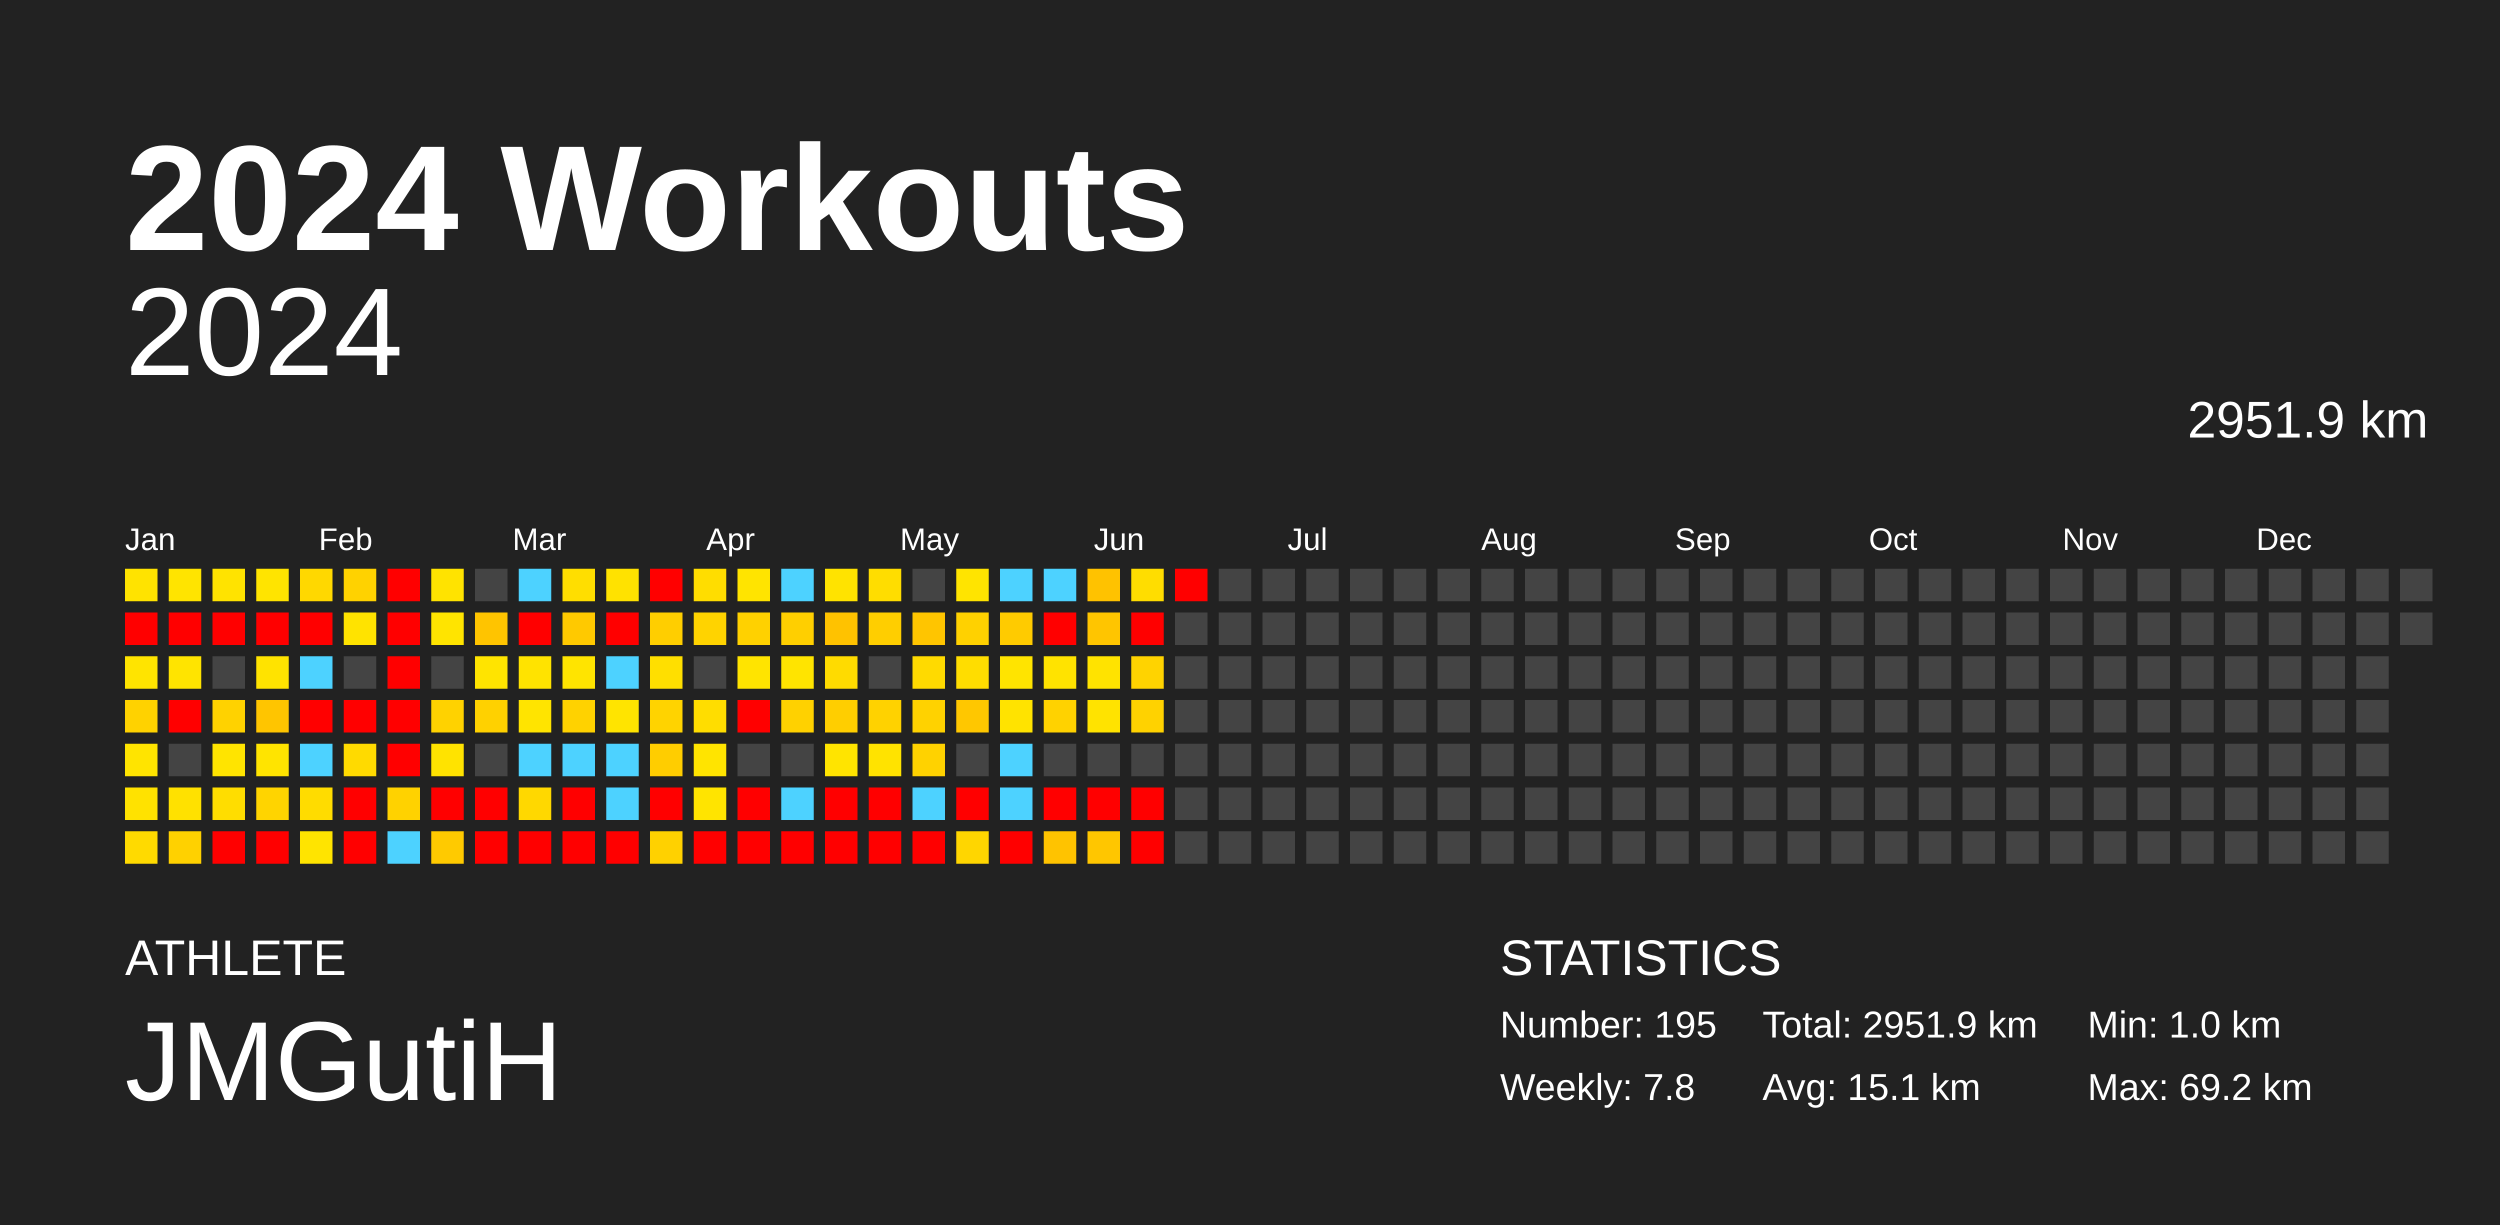
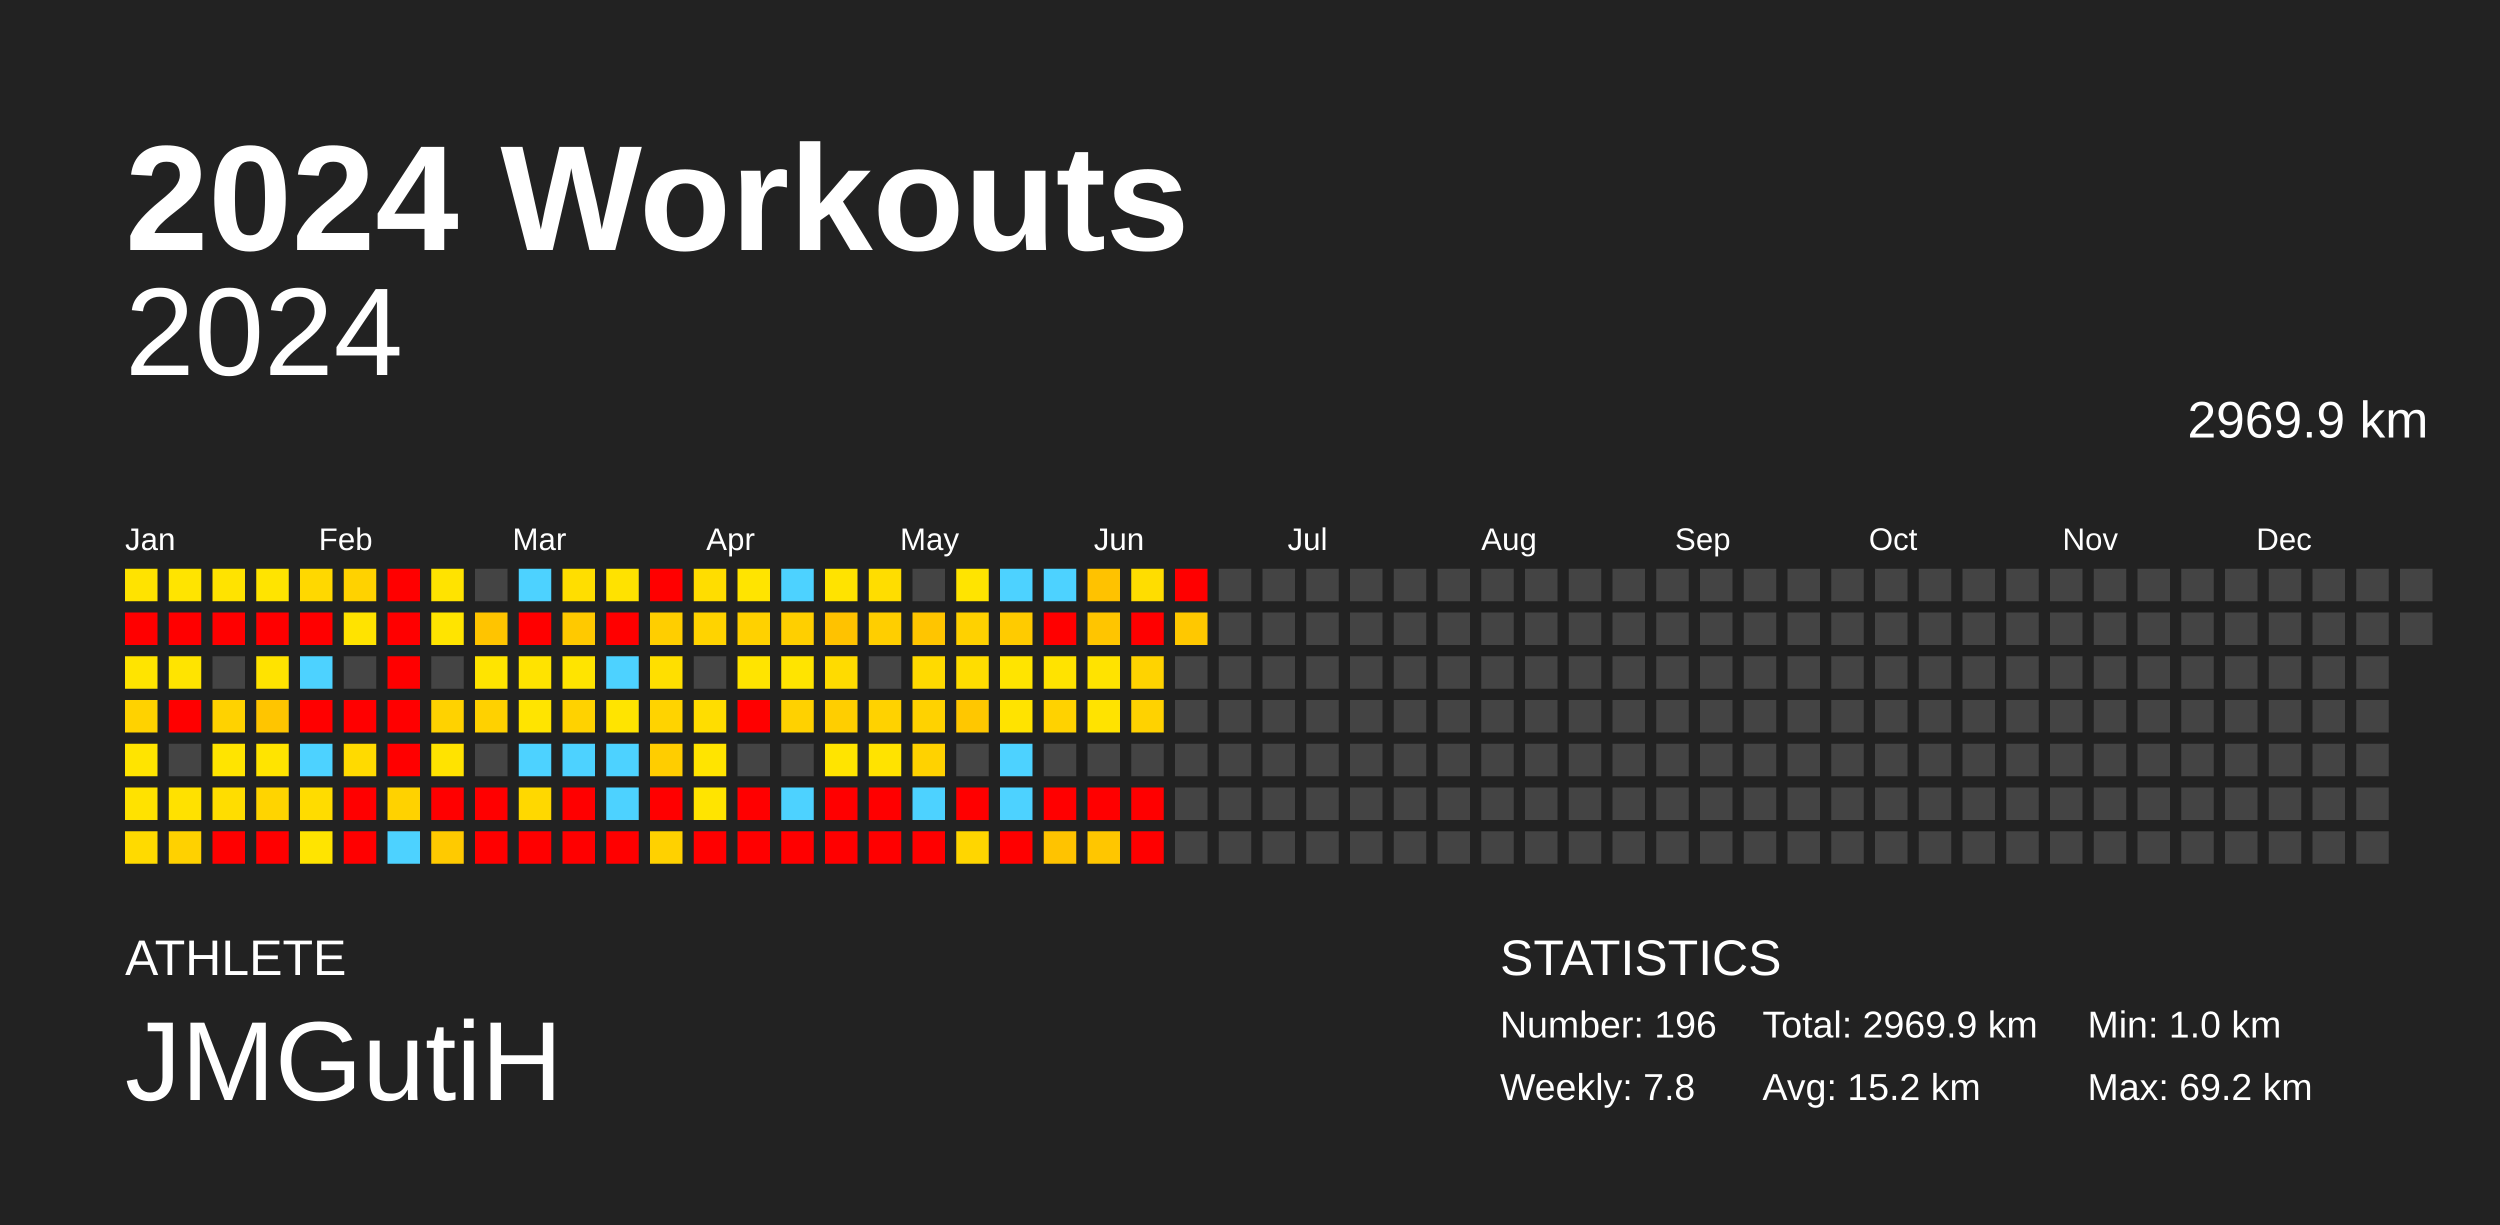
<svg xmlns="http://www.w3.org/2000/svg" baseProfile="full" height="98mm" version="1.1" viewBox="0,0,200,98" width="200mm">
  <defs />
  <rect fill="#222222" height="98" width="200" x="0" y="0" />
  <text fill="#FFFFFF" style="font-size:12px; font-family:Arial; font-weight:bold;" x="10" y="20">2024 Workouts</text>
  <text fill="#FFFFFF" style="font-size:4px; font-family:Arial" x="10" y="78">ATHLETE</text>
  <text fill="#FFFFFF" style="font-size:9px; font-family:Arial" x="10" y="88">JMGutiH</text>
  <text fill="#FFFFFF" style="font-size:4px; font-family:Arial" x="120" y="78">STATISTICS</text>
-   <text fill="#FFFFFF" style="font-size:3px; font-family:Arial" x="120" y="83">Number: 195</text>
+   <text fill="#FFFFFF" style="font-size:3px; font-family:Arial" x="120" y="83">Number: 196</text>
  <text fill="#FFFFFF" style="font-size:3px; font-family:Arial" x="120" y="88">Weekly: 7.8</text>
-   <text fill="#FFFFFF" style="font-size:3px; font-family:Arial" x="141" y="83">Total: 2951.9 km</text>
-   <text fill="#FFFFFF" style="font-size:3px; font-family:Arial" x="141" y="88">Avg: 15.1 km</text>
+   <text fill="#FFFFFF" style="font-size:3px; font-family:Arial" x="141" y="83">Total: 2969.9 km</text>
+   <text fill="#FFFFFF" style="font-size:3px; font-family:Arial" x="141" y="88">Avg: 15.2 km</text>
  <text fill="#FFFFFF" style="font-size:3px; font-family:Arial" x="167" y="83">Min: 1.0 km</text>
  <text fill="#FFFFFF" style="font-size:3px; font-family:Arial" x="167" y="88">Max: 69.2 km</text>
  <text alignment-baseline="hanging" fill="#FFFFFF" style="font-size:10.0px; font-family:Arial;" x="10" y="30">2024</text>
-   <text alignment-baseline="hanging" fill="#FFFFFF" style="font-size:4.125px; font-family:Arial;" x="175" y="35">2951.9 km</text>
+   <text alignment-baseline="hanging" fill="#FFFFFF" style="font-size:4.125px; font-family:Arial;" x="175" y="35">2969.9 km</text>
  <text fill="#FFFFFF" style="font-size:2.5px; font-family:Arial" x="10.0" y="44">Jan</text>
  <text fill="#FFFFFF" style="font-size:2.5px; font-family:Arial" x="25.5" y="44">Feb</text>
  <text fill="#FFFFFF" style="font-size:2.5px; font-family:Arial" x="41.0" y="44">Mar</text>
  <text fill="#FFFFFF" style="font-size:2.5px; font-family:Arial" x="56.5" y="44">Apr</text>
  <text fill="#FFFFFF" style="font-size:2.5px; font-family:Arial" x="72.0" y="44">May</text>
  <text fill="#FFFFFF" style="font-size:2.5px; font-family:Arial" x="87.5" y="44">Jun</text>
  <text fill="#FFFFFF" style="font-size:2.5px; font-family:Arial" x="103.0" y="44">Jul</text>
  <text fill="#FFFFFF" style="font-size:2.5px; font-family:Arial" x="118.5" y="44">Aug</text>
  <text fill="#FFFFFF" style="font-size:2.5px; font-family:Arial" x="134.0" y="44">Sep</text>
  <text fill="#FFFFFF" style="font-size:2.5px; font-family:Arial" x="149.5" y="44">Oct</text>
  <text fill="#FFFFFF" style="font-size:2.5px; font-family:Arial" x="165.0" y="44">Nov</text>
  <text fill="#FFFFFF" style="font-size:2.5px; font-family:Arial" x="180.5" y="44">Dec</text>
  <rect fill="#ffe300" height="2.6" width="2.6" x="10.0" y="45.5" />
  <rect fill="red" height="2.6" width="2.6" x="10.0" y="49.0" />
  <rect fill="#ffe400" height="2.6" width="2.6" x="10.0" y="52.5" />
  <rect fill="#ffd200" height="2.6" width="2.6" x="10.0" y="56.0" />
  <rect fill="#ffe400" height="2.6" width="2.6" x="10.0" y="59.5" />
  <rect fill="#ffe200" height="2.6" width="2.6" x="10.0" y="63.0" />
  <rect fill="#ffda00" height="2.6" width="2.6" x="10.0" y="66.5" />
  <rect fill="#ffe400" height="2.6" width="2.6" x="13.5" y="45.5" />
  <rect fill="red" height="2.6" width="2.6" x="13.5" y="49.0" />
  <rect fill="#ffe400" height="2.6" width="2.6" x="13.5" y="52.5" />
  <rect fill="red" height="2.6" width="2.6" x="13.5" y="56.0" />
  <rect fill="#444444" height="2.6" width="2.6" x="13.5" y="59.5" />
  <rect fill="#ffe100" height="2.6" width="2.6" x="13.5" y="63.0" />
  <rect fill="#ffd100" height="2.6" width="2.6" x="13.5" y="66.5" />
  <rect fill="#ffe300" height="2.6" width="2.6" x="17.0" y="45.5" />
  <rect fill="red" height="2.6" width="2.6" x="17.0" y="49.0" />
  <rect fill="#444444" height="2.6" width="2.6" x="17.0" y="52.5" />
  <rect fill="#ffd200" height="2.6" width="2.6" x="17.0" y="56.0" />
  <rect fill="#ffe400" height="2.6" width="2.6" x="17.0" y="59.5" />
  <rect fill="#ffdd00" height="2.6" width="2.6" x="17.0" y="63.0" />
  <rect fill="red" height="2.6" width="2.6" x="17.0" y="66.5" />
  <rect fill="#ffe400" height="2.6" width="2.6" x="20.5" y="45.5" />
  <rect fill="red" height="2.6" width="2.6" x="20.5" y="49.0" />
  <rect fill="#ffe300" height="2.6" width="2.6" x="20.5" y="52.5" />
  <rect fill="#ffc500" height="2.6" width="2.6" x="20.5" y="56.0" />
  <rect fill="#ffe400" height="2.6" width="2.6" x="20.5" y="59.5" />
  <rect fill="#ffd400" height="2.6" width="2.6" x="20.5" y="63.0" />
  <rect fill="red" height="2.6" width="2.6" x="20.5" y="66.5" />
  <rect fill="#ffd800" height="2.6" width="2.6" x="24.0" y="45.5" />
  <rect fill="red" height="2.6" width="2.6" x="24.0" y="49.0" />
  <rect fill="#4dd2ff" height="2.6" width="2.6" x="24.0" y="52.5" />
  <rect fill="red" height="2.6" width="2.6" x="24.0" y="56.0" />
  <rect fill="#4dd2ff" height="2.6" width="2.6" x="24.0" y="59.5" />
  <rect fill="#ffdc00" height="2.6" width="2.6" x="24.0" y="63.0" />
  <rect fill="#ffe400" height="2.6" width="2.6" x="24.0" y="66.5" />
  <rect fill="#ffd200" height="2.6" width="2.6" x="27.5" y="45.5" />
  <rect fill="#ffe300" height="2.6" width="2.6" x="27.5" y="49.0" />
  <rect fill="#444444" height="2.6" width="2.6" x="27.5" y="52.5" />
  <rect fill="red" height="2.6" width="2.6" x="27.5" y="56.0" />
  <rect fill="#ffda00" height="2.6" width="2.6" x="27.5" y="59.5" />
  <rect fill="red" height="2.6" width="2.6" x="27.5" y="63.0" />
  <rect fill="red" height="2.6" width="2.6" x="27.5" y="66.5" />
  <rect fill="red" height="2.6" width="2.6" x="31.0" y="45.5" />
  <rect fill="red" height="2.6" width="2.6" x="31.0" y="49.0" />
  <rect fill="red" height="2.6" width="2.6" x="31.0" y="52.5" />
  <rect fill="red" height="2.6" width="2.6" x="31.0" y="56.0" />
  <rect fill="red" height="2.6" width="2.6" x="31.0" y="59.5" />
  <rect fill="#ffd200" height="2.6" width="2.6" x="31.0" y="63.0" />
  <rect fill="#4dd2ff" height="2.6" width="2.6" x="31.0" y="66.5" />
  <rect fill="#ffe300" height="2.6" width="2.6" x="34.5" y="45.5" />
  <rect fill="#ffe400" height="2.6" width="2.6" x="34.5" y="49.0" />
  <rect fill="#444444" height="2.6" width="2.6" x="34.5" y="52.5" />
  <rect fill="#ffd200" height="2.6" width="2.6" x="34.5" y="56.0" />
  <rect fill="#ffe300" height="2.6" width="2.6" x="34.5" y="59.5" />
  <rect fill="red" height="2.6" width="2.6" x="34.5" y="63.0" />
  <rect fill="#ffca00" height="2.6" width="2.6" x="34.5" y="66.5" />
  <rect fill="#444444" height="2.6" width="2.6" x="38.0" y="45.5" />
  <rect fill="#ffc400" height="2.6" width="2.6" x="38.0" y="49.0" />
  <rect fill="#ffe400" height="2.6" width="2.6" x="38.0" y="52.5" />
  <rect fill="#ffd100" height="2.6" width="2.6" x="38.0" y="56.0" />
  <rect fill="#444444" height="2.6" width="2.6" x="38.0" y="59.5" />
  <rect fill="red" height="2.6" width="2.6" x="38.0" y="63.0" />
  <rect fill="red" height="2.6" width="2.6" x="38.0" y="66.5" />
  <rect fill="#4dd2ff" height="2.6" width="2.6" x="41.5" y="45.5" />
  <rect fill="red" height="2.6" width="2.6" x="41.5" y="49.0" />
  <rect fill="#ffe300" height="2.6" width="2.6" x="41.5" y="52.5" />
  <rect fill="#ffe400" height="2.6" width="2.6" x="41.5" y="56.0" />
  <rect fill="#4dd2ff" height="2.6" width="2.6" x="41.5" y="59.5" />
  <rect fill="#ffd800" height="2.6" width="2.6" x="41.5" y="63.0" />
  <rect fill="red" height="2.6" width="2.6" x="41.5" y="66.5" />
  <rect fill="#ffde00" height="2.6" width="2.6" x="45.0" y="45.5" />
  <rect fill="#ffc900" height="2.6" width="2.6" x="45.0" y="49.0" />
  <rect fill="#ffe400" height="2.6" width="2.6" x="45.0" y="52.5" />
  <rect fill="#ffd200" height="2.6" width="2.6" x="45.0" y="56.0" />
  <rect fill="#4dd2ff" height="2.6" width="2.6" x="45.0" y="59.5" />
  <rect fill="red" height="2.6" width="2.6" x="45.0" y="63.0" />
  <rect fill="red" height="2.6" width="2.6" x="45.0" y="66.5" />
  <rect fill="#ffe200" height="2.6" width="2.6" x="48.5" y="45.5" />
  <rect fill="red" height="2.6" width="2.6" x="48.5" y="49.0" />
  <rect fill="#4dd2ff" height="2.6" width="2.6" x="48.5" y="52.5" />
  <rect fill="#ffe400" height="2.6" width="2.6" x="48.5" y="56.0" />
  <rect fill="#4dd2ff" height="2.6" width="2.6" x="48.5" y="59.5" />
  <rect fill="#4dd2ff" height="2.6" width="2.6" x="48.5" y="63.0" />
  <rect fill="red" height="2.6" width="2.6" x="48.5" y="66.5" />
  <rect fill="red" height="2.6" width="2.6" x="52.0" y="45.5" />
  <rect fill="#ffce00" height="2.6" width="2.6" x="52.0" y="49.0" />
  <rect fill="#ffdf00" height="2.6" width="2.6" x="52.0" y="52.5" />
  <rect fill="#ffd300" height="2.6" width="2.6" x="52.0" y="56.0" />
  <rect fill="#ffcd00" height="2.6" width="2.6" x="52.0" y="59.5" />
  <rect fill="red" height="2.6" width="2.6" x="52.0" y="63.0" />
  <rect fill="#ffd100" height="2.6" width="2.6" x="52.0" y="66.5" />
  <rect fill="#ffdd00" height="2.6" width="2.6" x="55.5" y="45.5" />
  <rect fill="#ffd300" height="2.6" width="2.6" x="55.5" y="49.0" />
  <rect fill="#444444" height="2.6" width="2.6" x="55.5" y="52.5" />
  <rect fill="#ffdd00" height="2.6" width="2.6" x="55.5" y="56.0" />
  <rect fill="#ffe400" height="2.6" width="2.6" x="55.5" y="59.5" />
  <rect fill="#ffe400" height="2.6" width="2.6" x="55.5" y="63.0" />
  <rect fill="red" height="2.6" width="2.6" x="55.5" y="66.5" />
  <rect fill="#ffe400" height="2.6" width="2.6" x="59.0" y="45.5" />
  <rect fill="#ffd100" height="2.6" width="2.6" x="59.0" y="49.0" />
  <rect fill="#ffe400" height="2.6" width="2.6" x="59.0" y="52.5" />
  <rect fill="red" height="2.6" width="2.6" x="59.0" y="56.0" />
  <rect fill="#444444" height="2.6" width="2.6" x="59.0" y="59.5" />
  <rect fill="red" height="2.6" width="2.6" x="59.0" y="63.0" />
  <rect fill="red" height="2.6" width="2.6" x="59.0" y="66.5" />
  <rect fill="#4dd2ff" height="2.6" width="2.6" x="62.5" y="45.5" />
  <rect fill="#ffcf00" height="2.6" width="2.6" x="62.5" y="49.0" />
  <rect fill="#ffe400" height="2.6" width="2.6" x="62.5" y="52.5" />
  <rect fill="#ffd100" height="2.6" width="2.6" x="62.5" y="56.0" />
  <rect fill="#444444" height="2.6" width="2.6" x="62.5" y="59.5" />
  <rect fill="#4dd2ff" height="2.6" width="2.6" x="62.5" y="63.0" />
  <rect fill="red" height="2.6" width="2.6" x="62.5" y="66.5" />
  <rect fill="#ffe300" height="2.6" width="2.6" x="66.0" y="45.5" />
  <rect fill="#ffc200" height="2.6" width="2.6" x="66.0" y="49.0" />
  <rect fill="#ffdb00" height="2.6" width="2.6" x="66.0" y="52.5" />
  <rect fill="#ffce00" height="2.6" width="2.6" x="66.0" y="56.0" />
  <rect fill="#ffe400" height="2.6" width="2.6" x="66.0" y="59.5" />
  <rect fill="red" height="2.6" width="2.6" x="66.0" y="63.0" />
  <rect fill="red" height="2.6" width="2.6" x="66.0" y="66.5" />
  <rect fill="#ffdd00" height="2.6" width="2.6" x="69.5" y="45.5" />
  <rect fill="#ffce00" height="2.6" width="2.6" x="69.5" y="49.0" />
  <rect fill="#444444" height="2.6" width="2.6" x="69.5" y="52.5" />
  <rect fill="#ffd200" height="2.6" width="2.6" x="69.5" y="56.0" />
  <rect fill="#ffe300" height="2.6" width="2.6" x="69.5" y="59.5" />
  <rect fill="red" height="2.6" width="2.6" x="69.5" y="63.0" />
  <rect fill="red" height="2.6" width="2.6" x="69.5" y="66.5" />
  <rect fill="#444444" height="2.6" width="2.6" x="73.0" y="45.5" />
  <rect fill="#ffc500" height="2.6" width="2.6" x="73.0" y="49.0" />
  <rect fill="#ffda00" height="2.6" width="2.6" x="73.0" y="52.5" />
  <rect fill="#ffd200" height="2.6" width="2.6" x="73.0" y="56.0" />
  <rect fill="#ffd200" height="2.6" width="2.6" x="73.0" y="59.5" />
  <rect fill="#4dd2ff" height="2.6" width="2.6" x="73.0" y="63.0" />
  <rect fill="red" height="2.6" width="2.6" x="73.0" y="66.5" />
  <rect fill="#ffe400" height="2.6" width="2.6" x="76.5" y="45.5" />
  <rect fill="#ffd100" height="2.6" width="2.6" x="76.5" y="49.0" />
  <rect fill="#ffdd00" height="2.6" width="2.6" x="76.5" y="52.5" />
  <rect fill="#ffc700" height="2.6" width="2.6" x="76.5" y="56.0" />
  <rect fill="#444444" height="2.6" width="2.6" x="76.5" y="59.5" />
  <rect fill="red" height="2.6" width="2.6" x="76.5" y="63.0" />
  <rect fill="#ffd600" height="2.6" width="2.6" x="76.5" y="66.5" />
  <rect fill="#4dd2ff" height="2.6" width="2.6" x="80.0" y="45.5" />
  <rect fill="#ffcb00" height="2.6" width="2.6" x="80.0" y="49.0" />
  <rect fill="#ffe400" height="2.6" width="2.6" x="80.0" y="52.5" />
  <rect fill="#ffe300" height="2.6" width="2.6" x="80.0" y="56.0" />
  <rect fill="#4dd2ff" height="2.6" width="2.6" x="80.0" y="59.5" />
  <rect fill="#4dd2ff" height="2.6" width="2.6" x="80.0" y="63.0" />
  <rect fill="red" height="2.6" width="2.6" x="80.0" y="66.5" />
  <rect fill="#4dd2ff" height="2.6" width="2.6" x="83.5" y="45.5" />
  <rect fill="red" height="2.6" width="2.6" x="83.5" y="49.0" />
  <rect fill="#ffe300" height="2.6" width="2.6" x="83.5" y="52.5" />
  <rect fill="#ffd200" height="2.6" width="2.6" x="83.5" y="56.0" />
  <rect fill="#444444" height="2.6" width="2.6" x="83.5" y="59.5" />
  <rect fill="red" height="2.6" width="2.6" x="83.5" y="63.0" />
  <rect fill="#ffc300" height="2.6" width="2.6" x="83.5" y="66.5" />
  <rect fill="#ffc200" height="2.6" width="2.6" x="87.0" y="45.5" />
  <rect fill="#ffc500" height="2.6" width="2.6" x="87.0" y="49.0" />
  <rect fill="#ffe300" height="2.6" width="2.6" x="87.0" y="52.5" />
  <rect fill="#ffe300" height="2.6" width="2.6" x="87.0" y="56.0" />
  <rect fill="#444444" height="2.6" width="2.6" x="87.0" y="59.5" />
  <rect fill="red" height="2.6" width="2.6" x="87.0" y="63.0" />
  <rect fill="#ffc600" height="2.6" width="2.6" x="87.0" y="66.5" />
  <rect fill="#ffdd00" height="2.6" width="2.6" x="90.5" y="45.5" />
  <rect fill="red" height="2.6" width="2.6" x="90.5" y="49.0" />
  <rect fill="#ffd300" height="2.6" width="2.6" x="90.5" y="52.5" />
  <rect fill="#ffd200" height="2.6" width="2.6" x="90.5" y="56.0" />
  <rect fill="#444444" height="2.6" width="2.6" x="90.5" y="59.5" />
  <rect fill="red" height="2.6" width="2.6" x="90.5" y="63.0" />
  <rect fill="red" height="2.6" width="2.6" x="90.5" y="66.5" />
  <rect fill="red" height="2.6" width="2.6" x="94.0" y="45.5" />
-   <rect fill="#444444" height="2.6" width="2.6" x="94.0" y="49.0" />
+   <rect fill="#ffc800" height="2.6" width="2.6" x="94.0" y="49.0" />
  <rect fill="#444444" height="2.6" width="2.6" x="94.0" y="52.5" />
  <rect fill="#444444" height="2.6" width="2.6" x="94.0" y="56.0" />
  <rect fill="#444444" height="2.6" width="2.6" x="94.0" y="59.5" />
  <rect fill="#444444" height="2.6" width="2.6" x="94.0" y="63.0" />
  <rect fill="#444444" height="2.6" width="2.6" x="94.0" y="66.5" />
  <rect fill="#444444" height="2.6" width="2.6" x="97.5" y="45.5" />
  <rect fill="#444444" height="2.6" width="2.6" x="97.5" y="49.0" />
  <rect fill="#444444" height="2.6" width="2.6" x="97.5" y="52.5" />
  <rect fill="#444444" height="2.6" width="2.6" x="97.5" y="56.0" />
  <rect fill="#444444" height="2.6" width="2.6" x="97.5" y="59.5" />
  <rect fill="#444444" height="2.6" width="2.6" x="97.5" y="63.0" />
  <rect fill="#444444" height="2.6" width="2.6" x="97.5" y="66.5" />
  <rect fill="#444444" height="2.6" width="2.6" x="101.0" y="45.5" />
  <rect fill="#444444" height="2.6" width="2.6" x="101.0" y="49.0" />
  <rect fill="#444444" height="2.6" width="2.6" x="101.0" y="52.5" />
  <rect fill="#444444" height="2.6" width="2.6" x="101.0" y="56.0" />
  <rect fill="#444444" height="2.6" width="2.6" x="101.0" y="59.5" />
  <rect fill="#444444" height="2.6" width="2.6" x="101.0" y="63.0" />
  <rect fill="#444444" height="2.6" width="2.6" x="101.0" y="66.5" />
  <rect fill="#444444" height="2.6" width="2.6" x="104.5" y="45.5" />
  <rect fill="#444444" height="2.6" width="2.6" x="104.5" y="49.0" />
  <rect fill="#444444" height="2.6" width="2.6" x="104.5" y="52.5" />
  <rect fill="#444444" height="2.6" width="2.6" x="104.5" y="56.0" />
  <rect fill="#444444" height="2.6" width="2.6" x="104.5" y="59.5" />
  <rect fill="#444444" height="2.6" width="2.6" x="104.5" y="63.0" />
  <rect fill="#444444" height="2.6" width="2.6" x="104.5" y="66.5" />
  <rect fill="#444444" height="2.6" width="2.6" x="108.0" y="45.5" />
  <rect fill="#444444" height="2.6" width="2.6" x="108.0" y="49.0" />
  <rect fill="#444444" height="2.6" width="2.6" x="108.0" y="52.5" />
  <rect fill="#444444" height="2.6" width="2.6" x="108.0" y="56.0" />
  <rect fill="#444444" height="2.6" width="2.6" x="108.0" y="59.5" />
  <rect fill="#444444" height="2.6" width="2.6" x="108.0" y="63.0" />
  <rect fill="#444444" height="2.6" width="2.6" x="108.0" y="66.5" />
  <rect fill="#444444" height="2.6" width="2.6" x="111.5" y="45.5" />
  <rect fill="#444444" height="2.6" width="2.6" x="111.5" y="49.0" />
  <rect fill="#444444" height="2.6" width="2.6" x="111.5" y="52.5" />
  <rect fill="#444444" height="2.6" width="2.6" x="111.5" y="56.0" />
  <rect fill="#444444" height="2.6" width="2.6" x="111.5" y="59.5" />
  <rect fill="#444444" height="2.6" width="2.6" x="111.5" y="63.0" />
  <rect fill="#444444" height="2.6" width="2.6" x="111.5" y="66.5" />
  <rect fill="#444444" height="2.6" width="2.6" x="115.0" y="45.5" />
  <rect fill="#444444" height="2.6" width="2.6" x="115.0" y="49.0" />
  <rect fill="#444444" height="2.6" width="2.6" x="115.0" y="52.5" />
  <rect fill="#444444" height="2.6" width="2.6" x="115.0" y="56.0" />
  <rect fill="#444444" height="2.6" width="2.6" x="115.0" y="59.5" />
  <rect fill="#444444" height="2.6" width="2.6" x="115.0" y="63.0" />
  <rect fill="#444444" height="2.6" width="2.6" x="115.0" y="66.5" />
  <rect fill="#444444" height="2.6" width="2.6" x="118.5" y="45.5" />
  <rect fill="#444444" height="2.6" width="2.6" x="118.5" y="49.0" />
  <rect fill="#444444" height="2.6" width="2.6" x="118.5" y="52.5" />
  <rect fill="#444444" height="2.6" width="2.6" x="118.5" y="56.0" />
  <rect fill="#444444" height="2.6" width="2.6" x="118.5" y="59.5" />
  <rect fill="#444444" height="2.6" width="2.6" x="118.5" y="63.0" />
  <rect fill="#444444" height="2.6" width="2.6" x="118.5" y="66.5" />
  <rect fill="#444444" height="2.6" width="2.6" x="122.0" y="45.5" />
  <rect fill="#444444" height="2.6" width="2.6" x="122.0" y="49.0" />
  <rect fill="#444444" height="2.6" width="2.6" x="122.0" y="52.5" />
  <rect fill="#444444" height="2.6" width="2.6" x="122.0" y="56.0" />
  <rect fill="#444444" height="2.6" width="2.6" x="122.0" y="59.5" />
  <rect fill="#444444" height="2.6" width="2.6" x="122.0" y="63.0" />
  <rect fill="#444444" height="2.6" width="2.6" x="122.0" y="66.5" />
  <rect fill="#444444" height="2.6" width="2.6" x="125.5" y="45.5" />
  <rect fill="#444444" height="2.6" width="2.6" x="125.5" y="49.0" />
  <rect fill="#444444" height="2.6" width="2.6" x="125.5" y="52.5" />
  <rect fill="#444444" height="2.6" width="2.6" x="125.5" y="56.0" />
  <rect fill="#444444" height="2.6" width="2.6" x="125.5" y="59.5" />
  <rect fill="#444444" height="2.6" width="2.6" x="125.5" y="63.0" />
  <rect fill="#444444" height="2.6" width="2.6" x="125.5" y="66.5" />
  <rect fill="#444444" height="2.6" width="2.6" x="129.0" y="45.5" />
  <rect fill="#444444" height="2.6" width="2.6" x="129.0" y="49.0" />
  <rect fill="#444444" height="2.6" width="2.6" x="129.0" y="52.5" />
  <rect fill="#444444" height="2.6" width="2.6" x="129.0" y="56.0" />
  <rect fill="#444444" height="2.6" width="2.6" x="129.0" y="59.5" />
  <rect fill="#444444" height="2.6" width="2.6" x="129.0" y="63.0" />
  <rect fill="#444444" height="2.6" width="2.6" x="129.0" y="66.5" />
  <rect fill="#444444" height="2.6" width="2.6" x="132.5" y="45.5" />
  <rect fill="#444444" height="2.6" width="2.6" x="132.5" y="49.0" />
  <rect fill="#444444" height="2.6" width="2.6" x="132.5" y="52.5" />
  <rect fill="#444444" height="2.6" width="2.6" x="132.5" y="56.0" />
  <rect fill="#444444" height="2.6" width="2.6" x="132.5" y="59.5" />
  <rect fill="#444444" height="2.6" width="2.6" x="132.5" y="63.0" />
  <rect fill="#444444" height="2.6" width="2.6" x="132.5" y="66.5" />
  <rect fill="#444444" height="2.6" width="2.6" x="136.0" y="45.5" />
  <rect fill="#444444" height="2.6" width="2.6" x="136.0" y="49.0" />
  <rect fill="#444444" height="2.6" width="2.6" x="136.0" y="52.5" />
  <rect fill="#444444" height="2.6" width="2.6" x="136.0" y="56.0" />
  <rect fill="#444444" height="2.6" width="2.6" x="136.0" y="59.5" />
  <rect fill="#444444" height="2.6" width="2.6" x="136.0" y="63.0" />
  <rect fill="#444444" height="2.6" width="2.6" x="136.0" y="66.5" />
  <rect fill="#444444" height="2.6" width="2.6" x="139.5" y="45.5" />
  <rect fill="#444444" height="2.6" width="2.6" x="139.5" y="49.0" />
  <rect fill="#444444" height="2.6" width="2.6" x="139.5" y="52.5" />
  <rect fill="#444444" height="2.6" width="2.6" x="139.5" y="56.0" />
  <rect fill="#444444" height="2.6" width="2.6" x="139.5" y="59.5" />
  <rect fill="#444444" height="2.6" width="2.6" x="139.5" y="63.0" />
  <rect fill="#444444" height="2.6" width="2.6" x="139.5" y="66.5" />
  <rect fill="#444444" height="2.6" width="2.6" x="143.0" y="45.5" />
  <rect fill="#444444" height="2.6" width="2.6" x="143.0" y="49.0" />
  <rect fill="#444444" height="2.6" width="2.6" x="143.0" y="52.5" />
  <rect fill="#444444" height="2.6" width="2.6" x="143.0" y="56.0" />
  <rect fill="#444444" height="2.6" width="2.6" x="143.0" y="59.5" />
  <rect fill="#444444" height="2.6" width="2.6" x="143.0" y="63.0" />
  <rect fill="#444444" height="2.6" width="2.6" x="143.0" y="66.5" />
  <rect fill="#444444" height="2.6" width="2.6" x="146.5" y="45.5" />
  <rect fill="#444444" height="2.6" width="2.6" x="146.5" y="49.0" />
  <rect fill="#444444" height="2.6" width="2.6" x="146.5" y="52.5" />
  <rect fill="#444444" height="2.6" width="2.6" x="146.5" y="56.0" />
  <rect fill="#444444" height="2.6" width="2.6" x="146.5" y="59.5" />
  <rect fill="#444444" height="2.6" width="2.6" x="146.5" y="63.0" />
  <rect fill="#444444" height="2.6" width="2.6" x="146.5" y="66.5" />
  <rect fill="#444444" height="2.6" width="2.6" x="150.0" y="45.5" />
  <rect fill="#444444" height="2.6" width="2.6" x="150.0" y="49.0" />
  <rect fill="#444444" height="2.6" width="2.6" x="150.0" y="52.5" />
  <rect fill="#444444" height="2.6" width="2.6" x="150.0" y="56.0" />
  <rect fill="#444444" height="2.6" width="2.6" x="150.0" y="59.5" />
  <rect fill="#444444" height="2.6" width="2.6" x="150.0" y="63.0" />
  <rect fill="#444444" height="2.6" width="2.6" x="150.0" y="66.5" />
  <rect fill="#444444" height="2.6" width="2.6" x="153.5" y="45.5" />
  <rect fill="#444444" height="2.6" width="2.6" x="153.5" y="49.0" />
  <rect fill="#444444" height="2.6" width="2.6" x="153.5" y="52.5" />
  <rect fill="#444444" height="2.6" width="2.6" x="153.5" y="56.0" />
  <rect fill="#444444" height="2.6" width="2.6" x="153.5" y="59.5" />
  <rect fill="#444444" height="2.6" width="2.6" x="153.5" y="63.0" />
  <rect fill="#444444" height="2.6" width="2.6" x="153.5" y="66.5" />
  <rect fill="#444444" height="2.6" width="2.6" x="157.0" y="45.5" />
  <rect fill="#444444" height="2.6" width="2.6" x="157.0" y="49.0" />
  <rect fill="#444444" height="2.6" width="2.6" x="157.0" y="52.5" />
  <rect fill="#444444" height="2.6" width="2.6" x="157.0" y="56.0" />
  <rect fill="#444444" height="2.6" width="2.6" x="157.0" y="59.5" />
  <rect fill="#444444" height="2.6" width="2.6" x="157.0" y="63.0" />
  <rect fill="#444444" height="2.6" width="2.6" x="157.0" y="66.5" />
  <rect fill="#444444" height="2.6" width="2.6" x="160.5" y="45.5" />
  <rect fill="#444444" height="2.6" width="2.6" x="160.5" y="49.0" />
  <rect fill="#444444" height="2.6" width="2.6" x="160.5" y="52.5" />
  <rect fill="#444444" height="2.6" width="2.6" x="160.5" y="56.0" />
  <rect fill="#444444" height="2.6" width="2.6" x="160.5" y="59.5" />
  <rect fill="#444444" height="2.6" width="2.6" x="160.5" y="63.0" />
  <rect fill="#444444" height="2.6" width="2.6" x="160.5" y="66.5" />
  <rect fill="#444444" height="2.6" width="2.6" x="164.0" y="45.5" />
  <rect fill="#444444" height="2.6" width="2.6" x="164.0" y="49.0" />
  <rect fill="#444444" height="2.6" width="2.6" x="164.0" y="52.5" />
  <rect fill="#444444" height="2.6" width="2.6" x="164.0" y="56.0" />
  <rect fill="#444444" height="2.6" width="2.6" x="164.0" y="59.5" />
  <rect fill="#444444" height="2.6" width="2.6" x="164.0" y="63.0" />
  <rect fill="#444444" height="2.6" width="2.6" x="164.0" y="66.5" />
  <rect fill="#444444" height="2.6" width="2.6" x="167.5" y="45.5" />
  <rect fill="#444444" height="2.6" width="2.6" x="167.5" y="49.0" />
  <rect fill="#444444" height="2.6" width="2.6" x="167.5" y="52.5" />
  <rect fill="#444444" height="2.6" width="2.6" x="167.5" y="56.0" />
  <rect fill="#444444" height="2.6" width="2.6" x="167.5" y="59.5" />
  <rect fill="#444444" height="2.6" width="2.6" x="167.5" y="63.0" />
  <rect fill="#444444" height="2.6" width="2.6" x="167.5" y="66.5" />
  <rect fill="#444444" height="2.6" width="2.6" x="171.0" y="45.5" />
  <rect fill="#444444" height="2.6" width="2.6" x="171.0" y="49.0" />
  <rect fill="#444444" height="2.6" width="2.6" x="171.0" y="52.5" />
  <rect fill="#444444" height="2.6" width="2.6" x="171.0" y="56.0" />
  <rect fill="#444444" height="2.6" width="2.6" x="171.0" y="59.5" />
  <rect fill="#444444" height="2.6" width="2.6" x="171.0" y="63.0" />
  <rect fill="#444444" height="2.6" width="2.6" x="171.0" y="66.5" />
  <rect fill="#444444" height="2.6" width="2.6" x="174.5" y="45.5" />
  <rect fill="#444444" height="2.6" width="2.6" x="174.5" y="49.0" />
  <rect fill="#444444" height="2.6" width="2.6" x="174.5" y="52.5" />
  <rect fill="#444444" height="2.6" width="2.6" x="174.5" y="56.0" />
  <rect fill="#444444" height="2.6" width="2.6" x="174.5" y="59.5" />
  <rect fill="#444444" height="2.6" width="2.6" x="174.5" y="63.0" />
  <rect fill="#444444" height="2.6" width="2.6" x="174.5" y="66.5" />
  <rect fill="#444444" height="2.6" width="2.6" x="178.0" y="45.5" />
  <rect fill="#444444" height="2.6" width="2.6" x="178.0" y="49.0" />
  <rect fill="#444444" height="2.6" width="2.6" x="178.0" y="52.5" />
  <rect fill="#444444" height="2.6" width="2.6" x="178.0" y="56.0" />
  <rect fill="#444444" height="2.6" width="2.6" x="178.0" y="59.5" />
  <rect fill="#444444" height="2.6" width="2.6" x="178.0" y="63.0" />
  <rect fill="#444444" height="2.6" width="2.6" x="178.0" y="66.5" />
  <rect fill="#444444" height="2.6" width="2.6" x="181.5" y="45.5" />
  <rect fill="#444444" height="2.6" width="2.6" x="181.5" y="49.0" />
  <rect fill="#444444" height="2.6" width="2.6" x="181.5" y="52.5" />
  <rect fill="#444444" height="2.6" width="2.6" x="181.5" y="56.0" />
  <rect fill="#444444" height="2.6" width="2.6" x="181.5" y="59.5" />
  <rect fill="#444444" height="2.6" width="2.6" x="181.5" y="63.0" />
  <rect fill="#444444" height="2.6" width="2.6" x="181.5" y="66.5" />
  <rect fill="#444444" height="2.6" width="2.6" x="185.0" y="45.5" />
  <rect fill="#444444" height="2.6" width="2.6" x="185.0" y="49.0" />
  <rect fill="#444444" height="2.6" width="2.6" x="185.0" y="52.5" />
  <rect fill="#444444" height="2.6" width="2.6" x="185.0" y="56.0" />
  <rect fill="#444444" height="2.6" width="2.6" x="185.0" y="59.5" />
  <rect fill="#444444" height="2.6" width="2.6" x="185.0" y="63.0" />
  <rect fill="#444444" height="2.6" width="2.6" x="185.0" y="66.5" />
  <rect fill="#444444" height="2.6" width="2.6" x="188.5" y="45.5" />
  <rect fill="#444444" height="2.6" width="2.6" x="188.5" y="49.0" />
  <rect fill="#444444" height="2.6" width="2.6" x="188.5" y="52.5" />
  <rect fill="#444444" height="2.6" width="2.6" x="188.5" y="56.0" />
  <rect fill="#444444" height="2.6" width="2.6" x="188.5" y="59.5" />
  <rect fill="#444444" height="2.6" width="2.6" x="188.5" y="63.0" />
  <rect fill="#444444" height="2.6" width="2.6" x="188.5" y="66.5" />
  <rect fill="#444444" height="2.6" width="2.6" x="192.0" y="45.5" />
  <rect fill="#444444" height="2.6" width="2.6" x="192.0" y="49.0" />
</svg>
